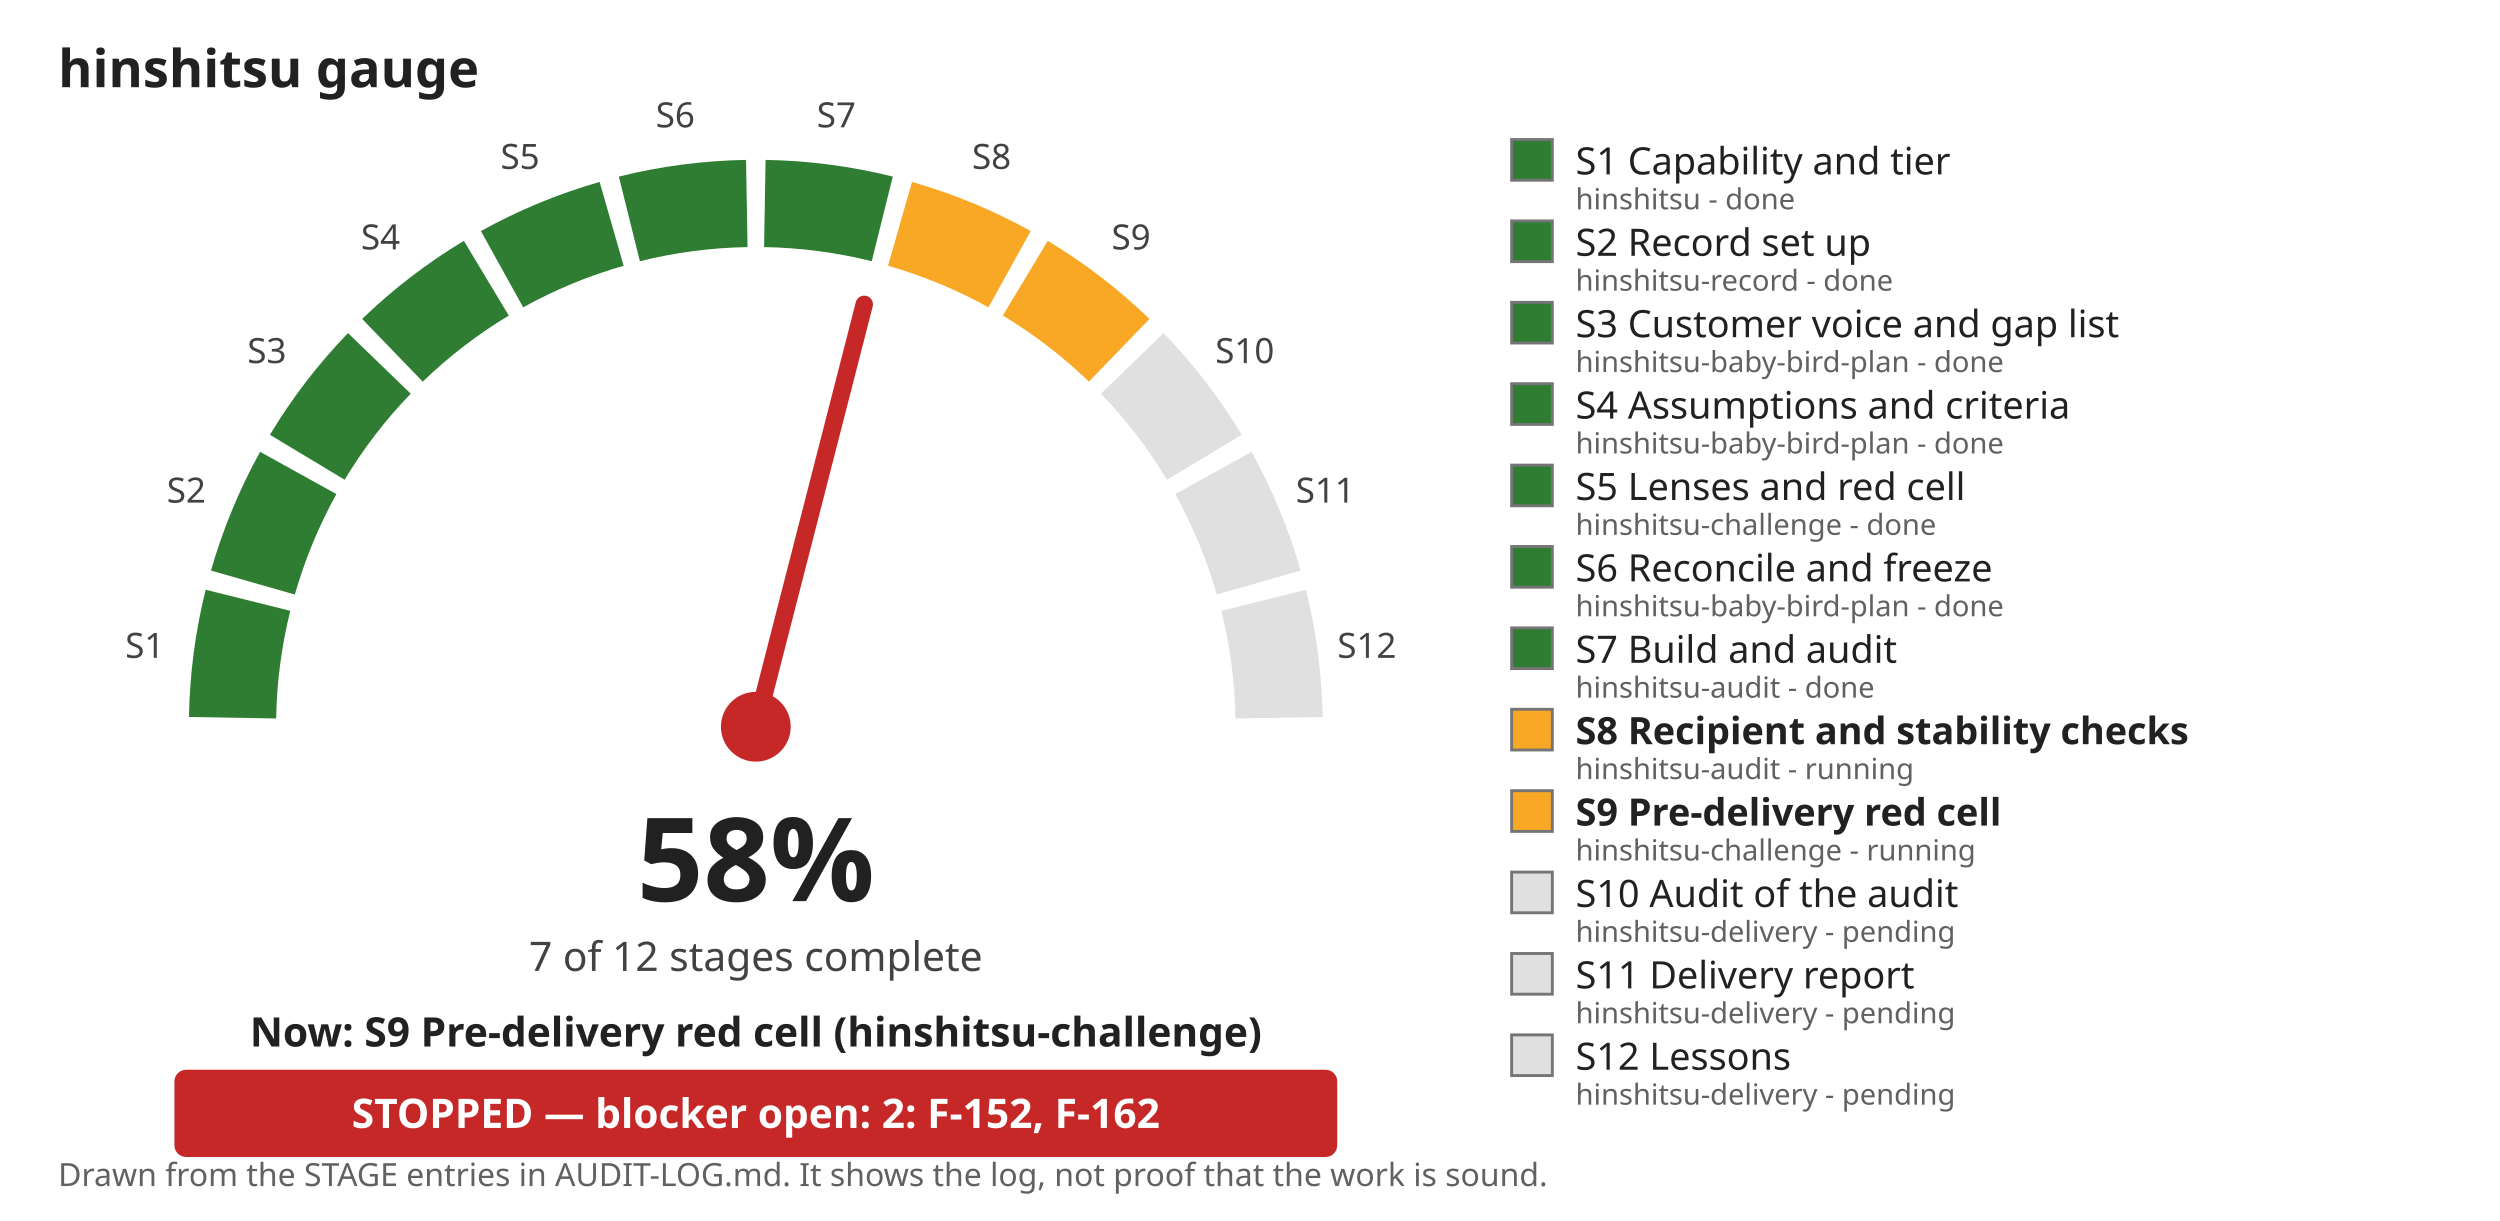
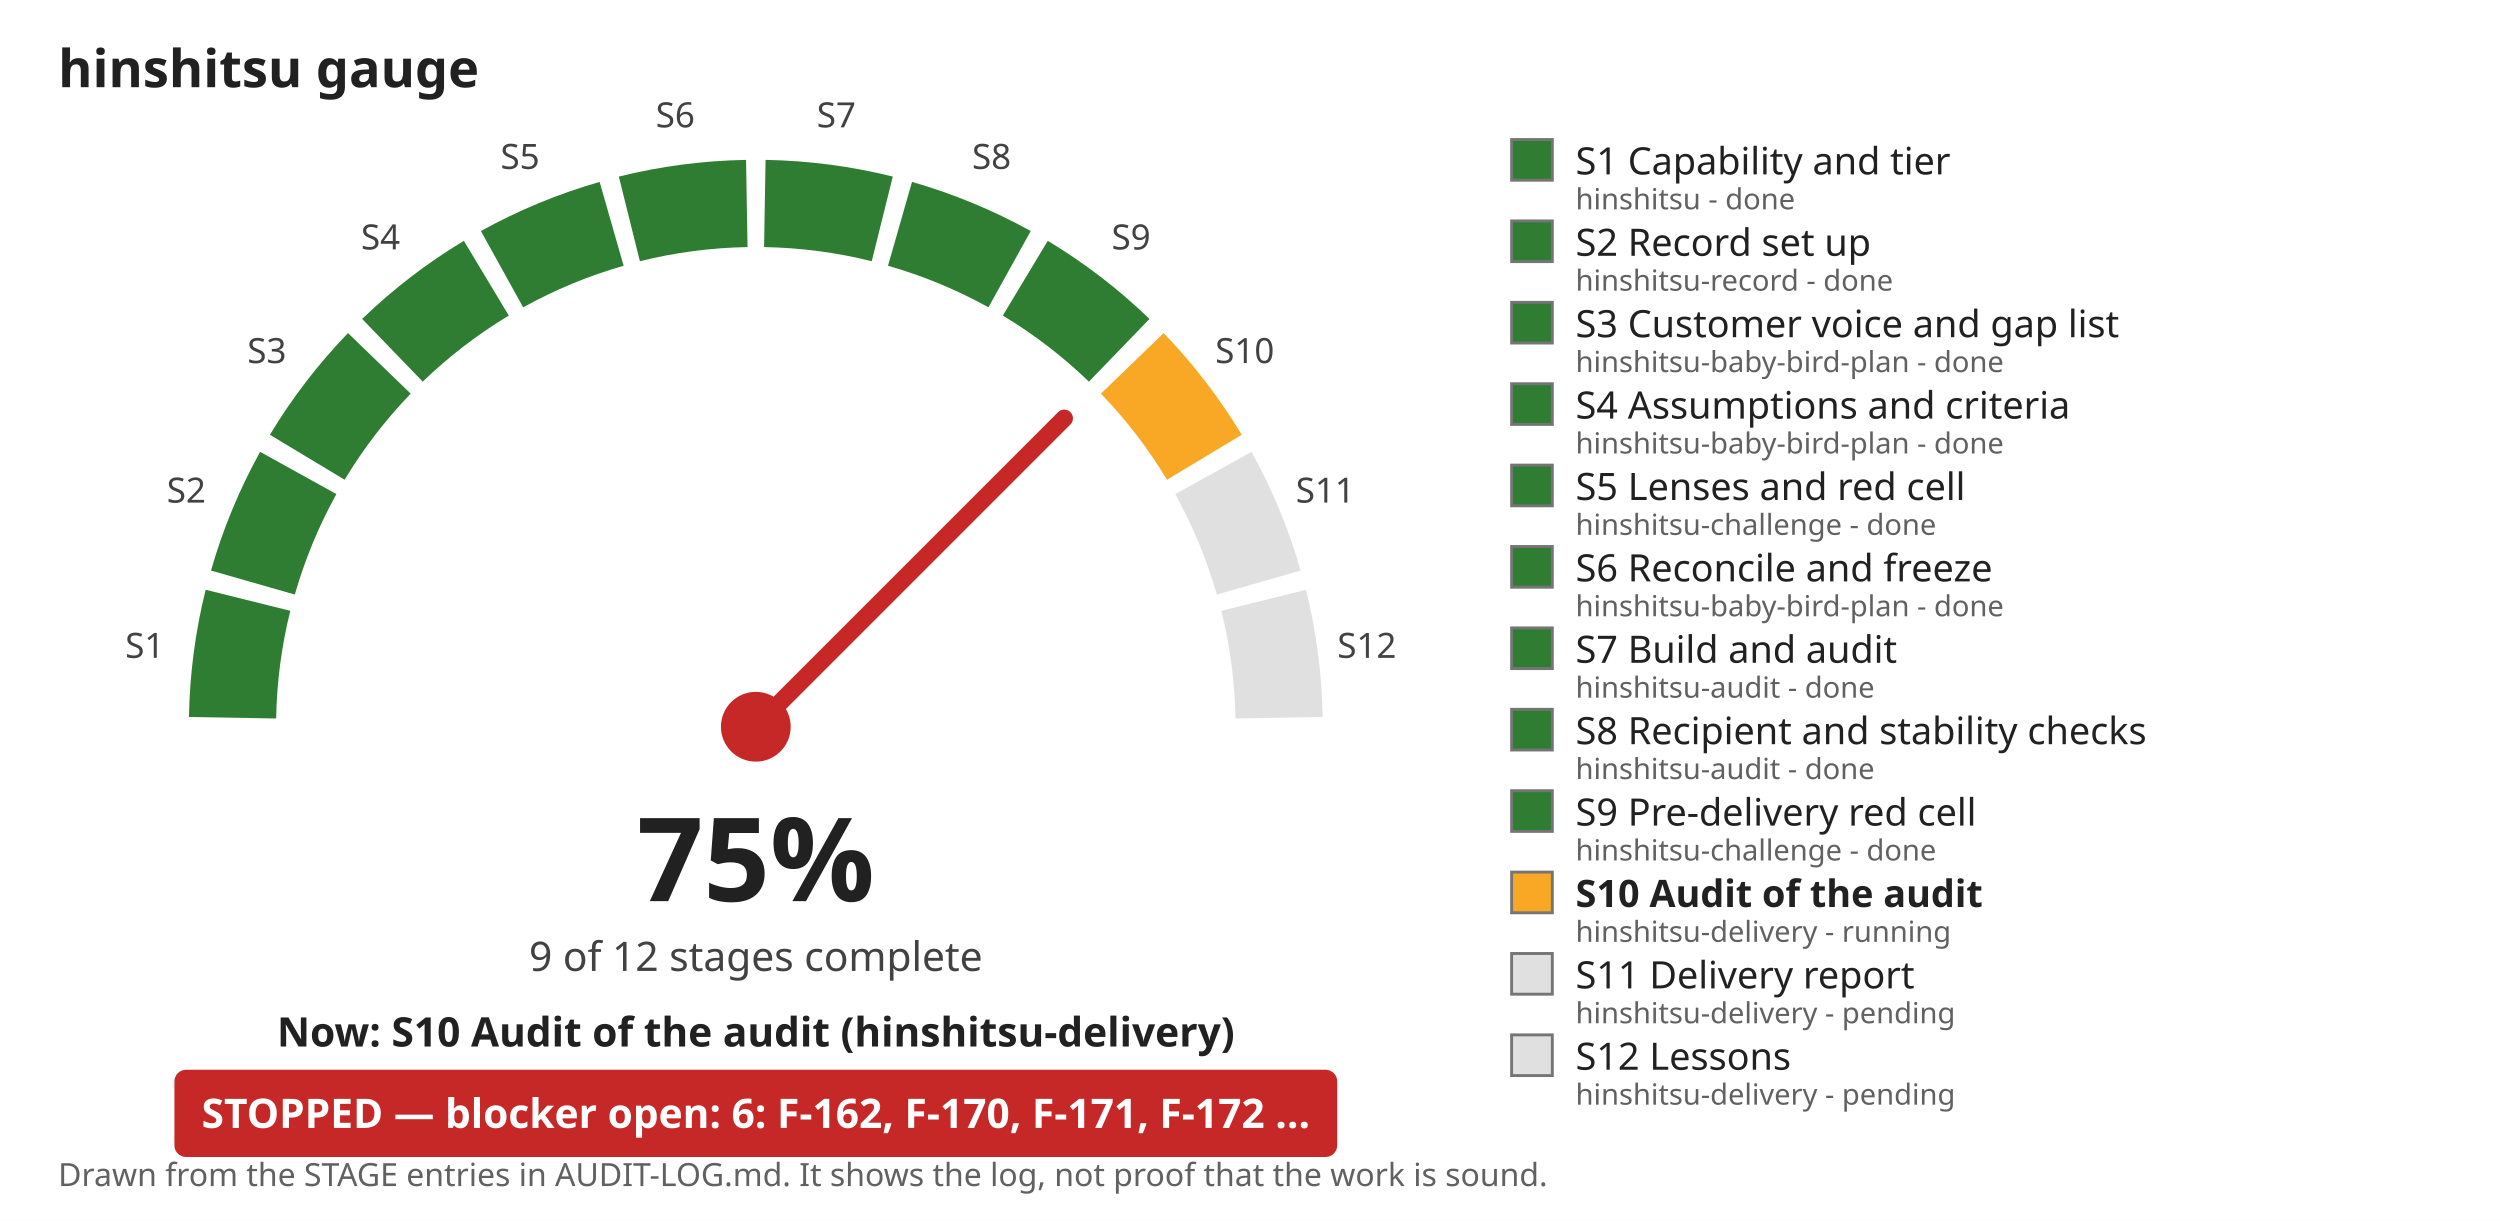
- <svg xmlns="http://www.w3.org/2000/svg" viewBox="0 0 860 420" width="860" height="420" role="img" aria-label="hinshitsu gauge: 58 percent, 7 of 12 stages complete">
+ <svg xmlns="http://www.w3.org/2000/svg" viewBox="0 0 860 420" width="860" height="420" role="img" aria-label="hinshitsu gauge: 75 percent, 9 of 12 stages complete">
  <rect width="860" height="420" fill="#ffffff" />
  <text x="20" y="30" font-family="sans-serif" font-size="18" font-weight="bold" fill="#212121">hinshitsu gauge</text>
  <path d="M 80.0 246.9 A 180 180 0 0 1 85.3 206.5" fill="none" stroke="#2e7d32" stroke-width="30" />
  <text x="49.8" y="226.3" font-family="sans-serif" font-size="12" text-anchor="middle" fill="#424242">S1</text>
  <path d="M 87.0 200.4 A 180 180 0 0 1 102.6 162.7" fill="none" stroke="#2e7d32" stroke-width="30" />
  <text x="64.1" y="172.9" font-family="sans-serif" font-size="12" text-anchor="middle" fill="#424242">S2</text>
  <path d="M 105.7 157.3 A 180 180 0 0 1 130.5 125.0" fill="none" stroke="#2e7d32" stroke-width="30" />
  <text x="91.8" y="124.9" font-family="sans-serif" font-size="12" text-anchor="middle" fill="#424242">S3</text>
  <path d="M 135.0 120.5 A 180 180 0 0 1 167.3 95.7" fill="none" stroke="#2e7d32" stroke-width="30" />
  <text x="130.9" y="85.8" font-family="sans-serif" font-size="12" text-anchor="middle" fill="#424242">S4</text>
  <path d="M 172.7 92.6 A 180 180 0 0 1 210.4 77.0" fill="none" stroke="#2e7d32" stroke-width="30" />
  <text x="178.9" y="58.1" font-family="sans-serif" font-size="12" text-anchor="middle" fill="#424242">S5</text>
  <path d="M 216.5 75.3 A 180 180 0 0 1 256.9 70.0" fill="none" stroke="#2e7d32" stroke-width="30" />
  <text x="232.3" y="43.8" font-family="sans-serif" font-size="12" text-anchor="middle" fill="#424242">S6</text>
  <path d="M 263.1 70.0 A 180 180 0 0 1 303.5 75.3" fill="none" stroke="#2e7d32" stroke-width="30" />
  <text x="287.7" y="43.8" font-family="sans-serif" font-size="12" text-anchor="middle" fill="#424242">S7</text>
-   <path d="M 309.6 77.0 A 180 180 0 0 1 347.3 92.6" fill="none" stroke="#f9a825" stroke-width="30" />
+   <path d="M 309.6 77.0 A 180 180 0 0 1 347.3 92.6" fill="none" stroke="#2e7d32" stroke-width="30" />
  <text x="341.1" y="58.1" font-family="sans-serif" font-size="12" text-anchor="middle" fill="#424242">S8</text>
-   <path d="M 352.7 95.7 A 180 180 0 0 1 385.0 120.5" fill="none" stroke="#f9a825" stroke-width="30" />
+   <path d="M 352.7 95.7 A 180 180 0 0 1 385.0 120.5" fill="none" stroke="#2e7d32" stroke-width="30" />
  <text x="389.1" y="85.8" font-family="sans-serif" font-size="12" text-anchor="middle" fill="#424242">S9</text>
-   <path d="M 389.5 125.0 A 180 180 0 0 1 414.3 157.3" fill="none" stroke="#e0e0e0" stroke-width="30" />
+   <path d="M 389.5 125.0 A 180 180 0 0 1 414.3 157.3" fill="none" stroke="#f9a825" stroke-width="30" />
  <text x="428.2" y="124.9" font-family="sans-serif" font-size="12" text-anchor="middle" fill="#424242">S10</text>
  <path d="M 417.4 162.7 A 180 180 0 0 1 433.0 200.4" fill="none" stroke="#e0e0e0" stroke-width="30" />
  <text x="455.9" y="172.9" font-family="sans-serif" font-size="12" text-anchor="middle" fill="#424242">S11</text>
  <path d="M 434.7 206.5 A 180 180 0 0 1 440.0 246.9" fill="none" stroke="#e0e0e0" stroke-width="30" />
  <text x="470.2" y="226.3" font-family="sans-serif" font-size="12" text-anchor="middle" fill="#424242">S12</text>
-   <line x1="260.0" y1="250.0" x2="297.3" y2="104.7" stroke="#c62828" stroke-width="6" stroke-linecap="round" />
+   <line x1="260.0" y1="250.0" x2="366.1" y2="143.9" stroke="#c62828" stroke-width="6" stroke-linecap="round" />
  <circle cx="260.0" cy="250.0" r="12" fill="#c62828" />
-   <text x="260.0" y="310.0" font-family="sans-serif" font-size="40" font-weight="bold" text-anchor="middle" fill="#212121">58%</text>
-   <text x="260.0" y="334.0" font-family="sans-serif" font-size="14" text-anchor="middle" fill="#424242">7 of 12 stages complete</text>
-   <text x="260.0" y="360.0" font-family="sans-serif" font-size="14" font-weight="bold" text-anchor="middle" fill="#212121">Now: S9 Pre-delivery red cell (hinshitsu-challenge)</text>
+   <text x="260.0" y="310.0" font-family="sans-serif" font-size="40" font-weight="bold" text-anchor="middle" fill="#212121">75%</text>
+   <text x="260.0" y="334.0" font-family="sans-serif" font-size="14" text-anchor="middle" fill="#424242">9 of 12 stages complete</text>
+   <text x="260.0" y="360.0" font-family="sans-serif" font-size="14" font-weight="bold" text-anchor="middle" fill="#212121">Now: S10 Audit of the audit (hinshitsu-delivery)</text>
  <rect x="60" y="368.0" width="400" height="30" rx="4" fill="#c62828" />
-   <text x="260.0" y="388.0" font-family="sans-serif" font-size="14" font-weight="bold" text-anchor="middle" fill="#ffffff">STOPPED — blocker open: 2: F-152, F-162</text>
+   <text x="260.0" y="388.0" font-family="sans-serif" font-size="14" font-weight="bold" text-anchor="middle" fill="#ffffff">STOPPED — blocker open: 6: F-162, F-170, F-171, F-172 ...</text>
  <rect x="520" y="48" width="14" height="14" fill="#2e7d32" stroke="#757575" />
  <text x="542" y="60" font-family="sans-serif" font-size="13" font-weight="normal" fill="#212121">S1 Capability and tier</text>
  <text x="542" y="72" font-family="sans-serif" font-size="10" fill="#616161">hinshitsu - done</text>
  <rect x="520" y="76" width="14" height="14" fill="#2e7d32" stroke="#757575" />
  <text x="542" y="88" font-family="sans-serif" font-size="13" font-weight="normal" fill="#212121">S2 Record set up</text>
  <text x="542" y="100" font-family="sans-serif" font-size="10" fill="#616161">hinshitsu-record - done</text>
  <rect x="520" y="104" width="14" height="14" fill="#2e7d32" stroke="#757575" />
  <text x="542" y="116" font-family="sans-serif" font-size="13" font-weight="normal" fill="#212121">S3 Customer voice and gap list</text>
  <text x="542" y="128" font-family="sans-serif" font-size="10" fill="#616161">hinshitsu-baby-bird-plan - done</text>
  <rect x="520" y="132" width="14" height="14" fill="#2e7d32" stroke="#757575" />
  <text x="542" y="144" font-family="sans-serif" font-size="13" font-weight="normal" fill="#212121">S4 Assumptions and criteria</text>
  <text x="542" y="156" font-family="sans-serif" font-size="10" fill="#616161">hinshitsu-baby-bird-plan - done</text>
  <rect x="520" y="160" width="14" height="14" fill="#2e7d32" stroke="#757575" />
  <text x="542" y="172" font-family="sans-serif" font-size="13" font-weight="normal" fill="#212121">S5 Lenses and red cell</text>
  <text x="542" y="184" font-family="sans-serif" font-size="10" fill="#616161">hinshitsu-challenge - done</text>
  <rect x="520" y="188" width="14" height="14" fill="#2e7d32" stroke="#757575" />
  <text x="542" y="200" font-family="sans-serif" font-size="13" font-weight="normal" fill="#212121">S6 Reconcile and freeze</text>
  <text x="542" y="212" font-family="sans-serif" font-size="10" fill="#616161">hinshitsu-baby-bird-plan - done</text>
  <rect x="520" y="216" width="14" height="14" fill="#2e7d32" stroke="#757575" />
  <text x="542" y="228" font-family="sans-serif" font-size="13" font-weight="normal" fill="#212121">S7 Build and audit</text>
  <text x="542" y="240" font-family="sans-serif" font-size="10" fill="#616161">hinshitsu-audit - done</text>
-   <rect x="520" y="244" width="14" height="14" fill="#f9a825" stroke="#757575" />
-   <text x="542" y="256" font-family="sans-serif" font-size="13" font-weight="bold" fill="#212121">S8 Recipient and stability checks</text>
-   <text x="542" y="268" font-family="sans-serif" font-size="10" fill="#616161">hinshitsu-audit - running</text>
-   <rect x="520" y="272" width="14" height="14" fill="#f9a825" stroke="#757575" />
-   <text x="542" y="284" font-family="sans-serif" font-size="13" font-weight="bold" fill="#212121">S9 Pre-delivery red cell</text>
-   <text x="542" y="296" font-family="sans-serif" font-size="10" fill="#616161">hinshitsu-challenge - running</text>
-   <rect x="520" y="300" width="14" height="14" fill="#e0e0e0" stroke="#757575" />
-   <text x="542" y="312" font-family="sans-serif" font-size="13" font-weight="normal" fill="#212121">S10 Audit of the audit</text>
-   <text x="542" y="324" font-family="sans-serif" font-size="10" fill="#616161">hinshitsu-delivery - pending</text>
+   <rect x="520" y="244" width="14" height="14" fill="#2e7d32" stroke="#757575" />
+   <text x="542" y="256" font-family="sans-serif" font-size="13" font-weight="normal" fill="#212121">S8 Recipient and stability checks</text>
+   <text x="542" y="268" font-family="sans-serif" font-size="10" fill="#616161">hinshitsu-audit - done</text>
+   <rect x="520" y="272" width="14" height="14" fill="#2e7d32" stroke="#757575" />
+   <text x="542" y="284" font-family="sans-serif" font-size="13" font-weight="normal" fill="#212121">S9 Pre-delivery red cell</text>
+   <text x="542" y="296" font-family="sans-serif" font-size="10" fill="#616161">hinshitsu-challenge - done</text>
+   <rect x="520" y="300" width="14" height="14" fill="#f9a825" stroke="#757575" />
+   <text x="542" y="312" font-family="sans-serif" font-size="13" font-weight="bold" fill="#212121">S10 Audit of the audit</text>
+   <text x="542" y="324" font-family="sans-serif" font-size="10" fill="#616161">hinshitsu-delivery - running</text>
  <rect x="520" y="328" width="14" height="14" fill="#e0e0e0" stroke="#757575" />
  <text x="542" y="340" font-family="sans-serif" font-size="13" font-weight="normal" fill="#212121">S11 Delivery report</text>
  <text x="542" y="352" font-family="sans-serif" font-size="10" fill="#616161">hinshitsu-delivery - pending</text>
  <rect x="520" y="356" width="14" height="14" fill="#e0e0e0" stroke="#757575" />
  <text x="542" y="368" font-family="sans-serif" font-size="13" font-weight="normal" fill="#212121">S12 Lessons</text>
  <text x="542" y="380" font-family="sans-serif" font-size="10" fill="#616161">hinshitsu-delivery - pending</text>
  <text x="20" y="408" font-family="sans-serif" font-size="11" fill="#616161">Drawn from the STAGE entries in AUDIT-LOG.md. It shows the log, not proof that the work is sound.</text>
</svg>
